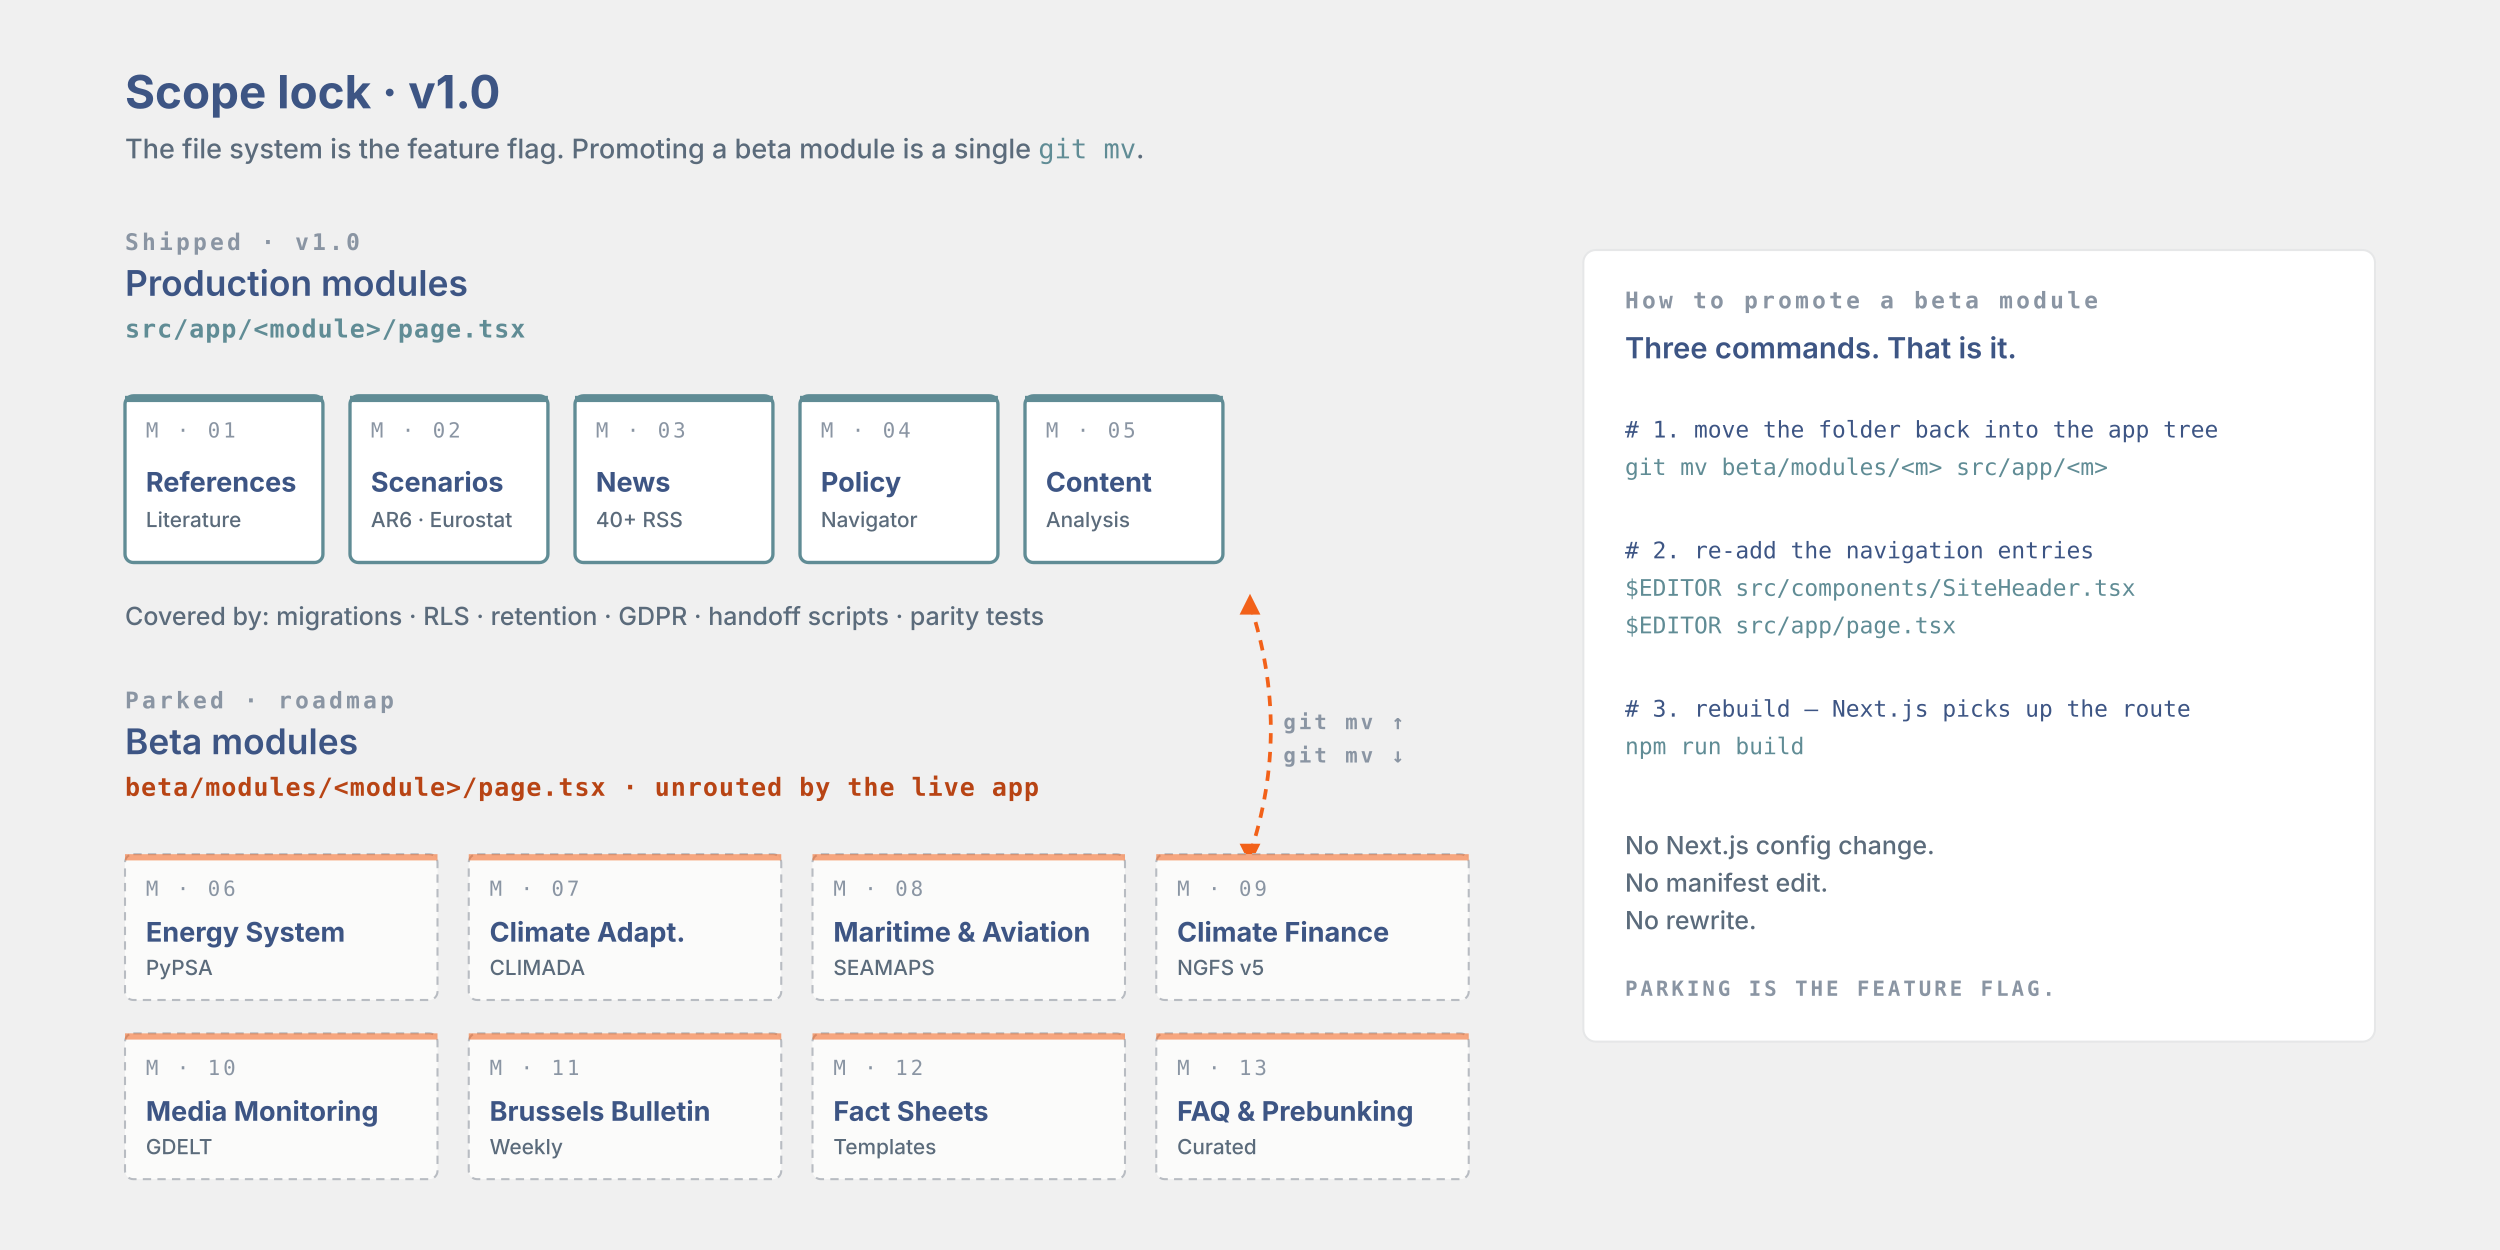
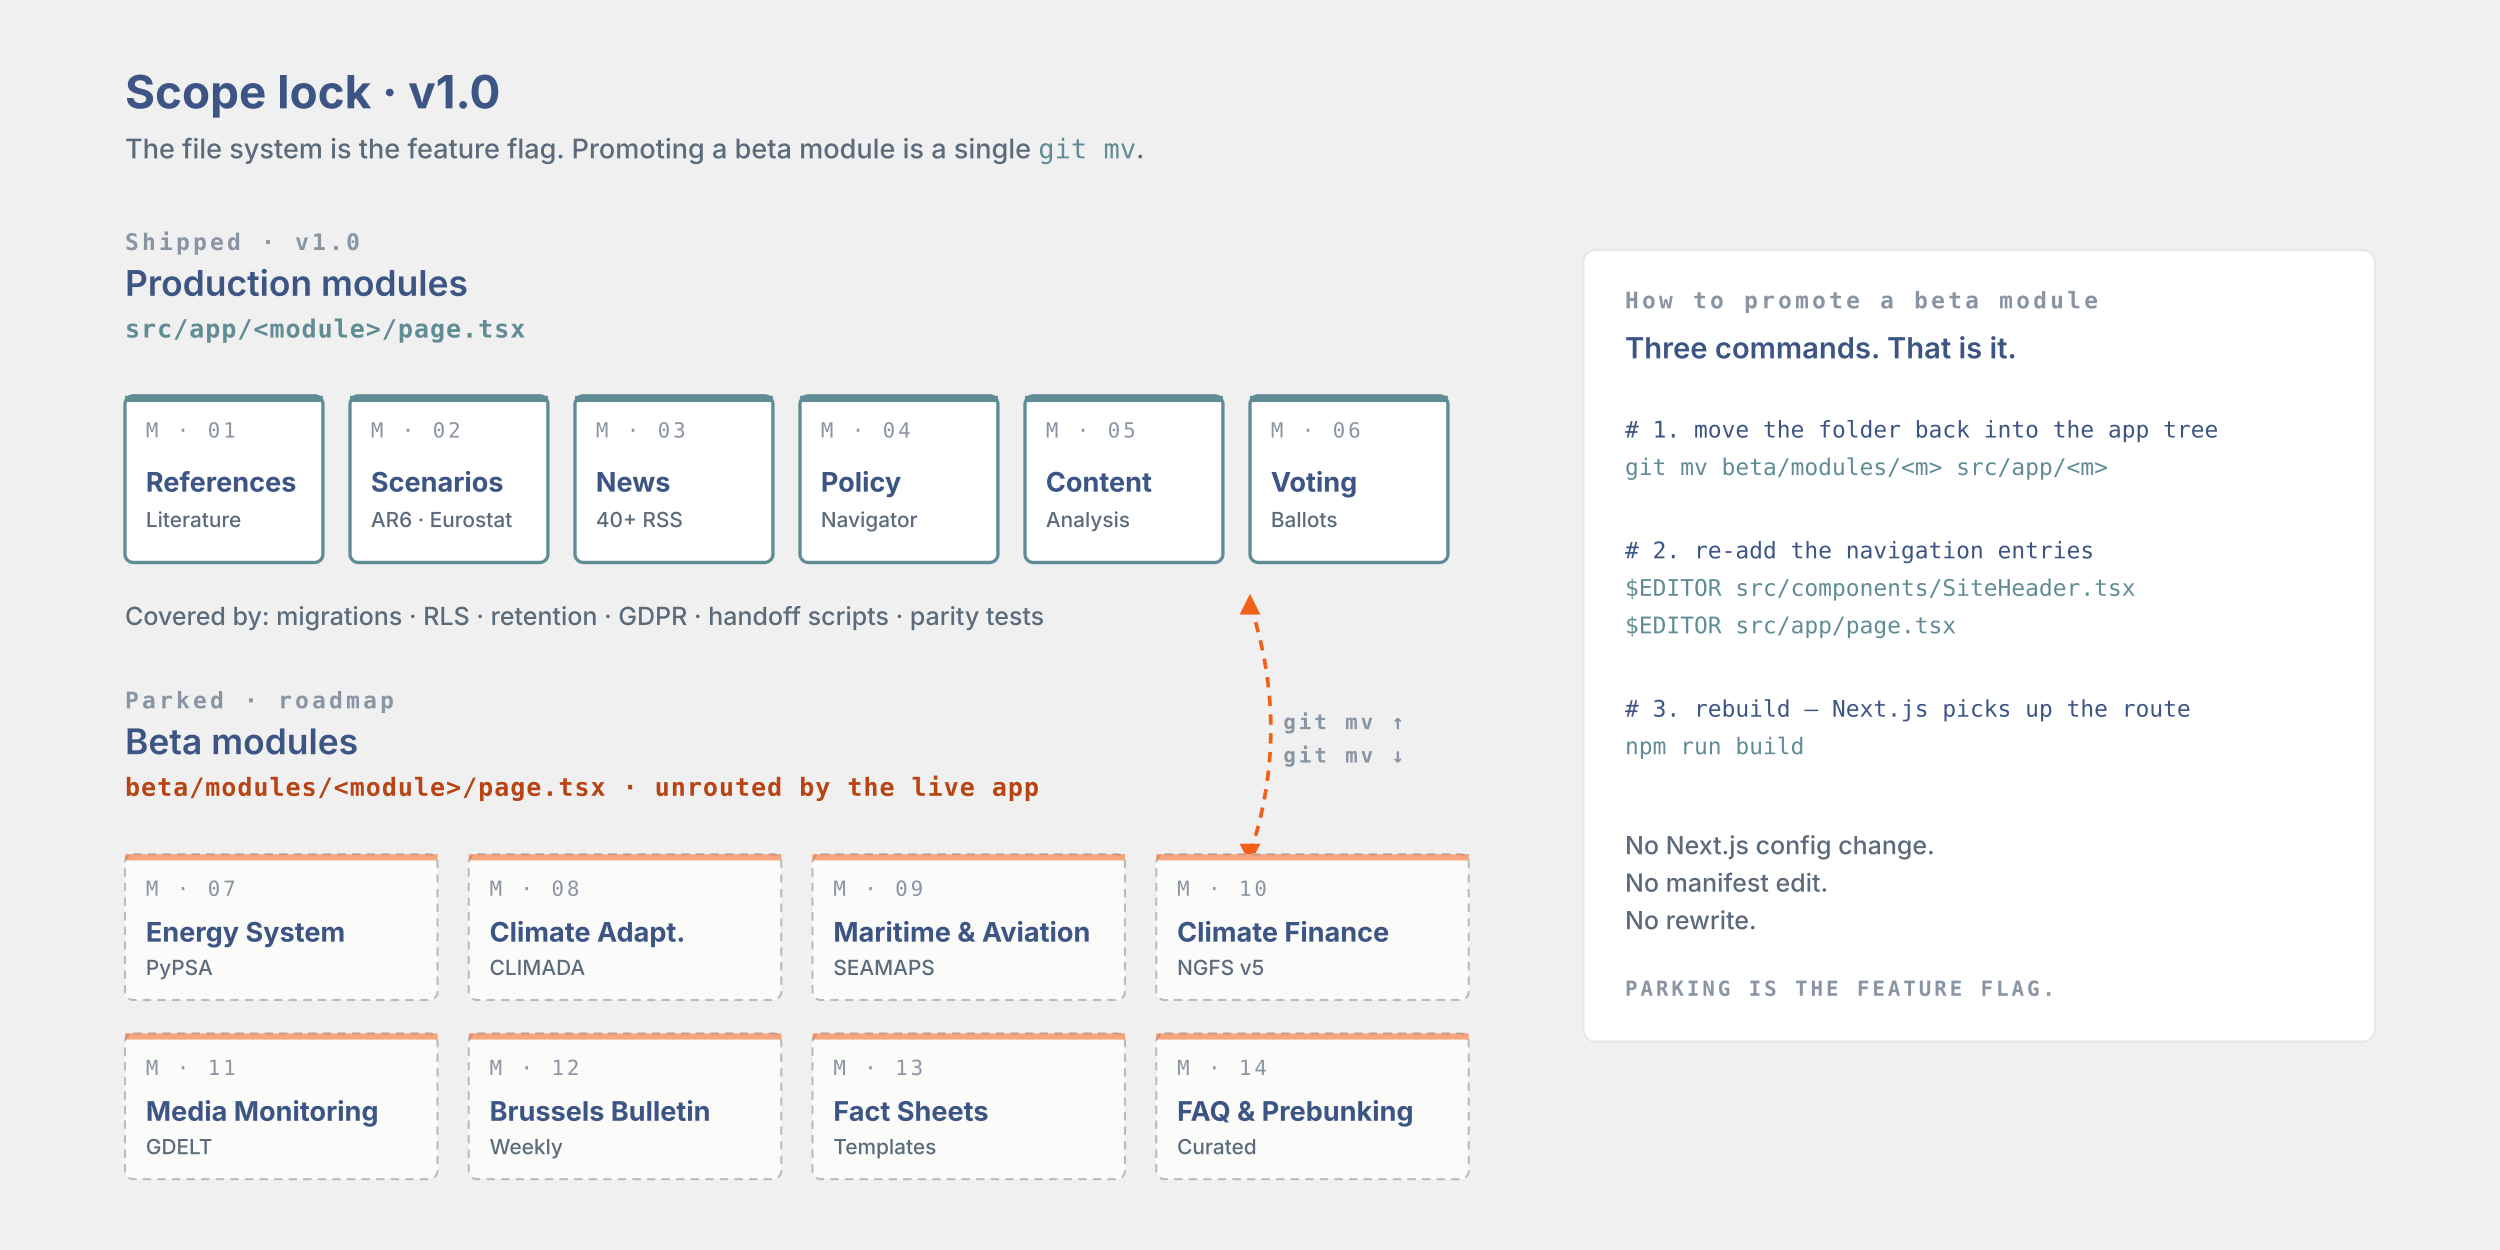
- <svg xmlns="http://www.w3.org/2000/svg" viewBox="0 0 1200 600" role="img" aria-label="Scope lock — five production modules ship, eight beta modules are parked under beta/modules/.">
+ <svg xmlns="http://www.w3.org/2000/svg" viewBox="0 0 1200 600" role="img" aria-label="Scope lock — six production modules ship, eight beta modules are parked under beta/modules/.">
  <defs>
    <style>
      .h1         { font-family: "Inter", system-ui, sans-serif; font-weight: 700; fill: #3D5584; }
      .h2         { font-family: "Inter", system-ui, sans-serif; font-weight: 600; fill: #3D5584; }
      .sub        { font-family: "Inter", system-ui, sans-serif; font-weight: 500; fill: #5B6B7B; }
      .code       { font-family: "JetBrains Mono", monospace; font-weight: 600; fill: #8A95A3; letter-spacing: 0.14em; text-transform: uppercase; }
      .path       { font-family: "JetBrains Mono", monospace; font-weight: 600; fill: #608C95; letter-spacing: 0.04em; }
      .path-beta  { font-family: "JetBrains Mono", monospace; font-weight: 600; fill: #B84414; letter-spacing: 0.04em; }
      .prod       { fill: #FFFFFF; stroke: #608C95; stroke-width: 1.6; }
      .prod-bar   { fill: #608C95; }
      .beta       { fill: #FBFBFA; stroke: #B8BCC2; stroke-width: 1; stroke-dasharray: 4 3; }
      .beta-bar   { fill: #F26119; opacity: 0.55; }
      .mod-title  { font-family: "Inter", system-ui, sans-serif; font-weight: 700; fill: #3D5584; font-size: 13px; }
      .mod-code   { font-family: "JetBrains Mono", monospace; font-size: 10px; fill: #8A95A3; letter-spacing: 0.14em; }
      .arrow      { fill: #F26119; }
    </style>
  </defs>
  <text class="h1" font-size="22" x="60" y="52">Scope lock · v1.0</text>
  <text class="sub" font-size="13" x="60" y="76">The file system is the feature flag. Promoting a beta module is a single <tspan font-family="JetBrains Mono, monospace" fill="#608C95">git mv</tspan>.</text>
  <g transform="translate(60, 120)">
    <text class="code" font-size="11" x="0" y="0">Shipped · v1.0</text>
    <text class="h2" font-size="17" x="0" y="22">Production modules</text>
    <text class="path" font-size="12" x="0" y="42">src/app/&lt;module&gt;/page.tsx</text>
    <g transform="translate(0, 70)">
      <g>
        <rect class="prod" x="0" y="0" width="95" height="80" rx="4" />
        <rect class="prod-bar" x="0" y="0" width="95" height="3" />
        <text class="mod-code" x="10" y="20">M · 01</text>
        <text class="mod-title" x="10" y="46">References</text>
        <text class="sub" font-size="10" x="10" y="63">Literature</text>
      </g>
      <g transform="translate(108, 0)">
        <rect class="prod" x="0" y="0" width="95" height="80" rx="4" />
        <rect class="prod-bar" x="0" y="0" width="95" height="3" />
        <text class="mod-code" x="10" y="20">M · 02</text>
        <text class="mod-title" x="10" y="46">Scenarios</text>
        <text class="sub" font-size="10" x="10" y="63">AR6 · Eurostat</text>
      </g>
      <g transform="translate(216, 0)">
        <rect class="prod" x="0" y="0" width="95" height="80" rx="4" />
        <rect class="prod-bar" x="0" y="0" width="95" height="3" />
        <text class="mod-code" x="10" y="20">M · 03</text>
        <text class="mod-title" x="10" y="46">News</text>
        <text class="sub" font-size="10" x="10" y="63">40+ RSS</text>
      </g>
      <g transform="translate(324, 0)">
        <rect class="prod" x="0" y="0" width="95" height="80" rx="4" />
        <rect class="prod-bar" x="0" y="0" width="95" height="3" />
        <text class="mod-code" x="10" y="20">M · 04</text>
        <text class="mod-title" x="10" y="46">Policy</text>
        <text class="sub" font-size="10" x="10" y="63">Navigator</text>
      </g>
      <g transform="translate(432, 0)">
        <rect class="prod" x="0" y="0" width="95" height="80" rx="4" />
        <rect class="prod-bar" x="0" y="0" width="95" height="3" />
        <text class="mod-code" x="10" y="20">M · 05</text>
        <text class="mod-title" x="10" y="46">Content</text>
        <text class="sub" font-size="10" x="10" y="63">Analysis</text>
      </g>
+       <g transform="translate(540, 0)">
+         <rect class="prod" x="0" y="0" width="95" height="80" rx="4" />
+         <rect class="prod-bar" x="0" y="0" width="95" height="3" />
+         <text class="mod-code" x="10" y="20">M · 06</text>
+         <text class="mod-title" x="10" y="46">Voting</text>
+         <text class="sub" font-size="10" x="10" y="63">Ballots</text>
+       </g>
    </g>
    <g transform="translate(0, 180)">
      <text class="sub" font-size="12">
        Covered by: migrations · RLS · retention · GDPR · handoff scripts · parity tests
      </text>
    </g>
  </g>
  <g transform="translate(600, 290)">
    <path d="M 0 0 Q 20 60 0 120" stroke="#F26119" stroke-width="1.8" fill="none" stroke-dasharray="5 4" />
    <polygon class="arrow" points="-5,115 0,125 5,115" />
    <polygon class="arrow" points="-5,5 0,-5 5,5" />
    <text class="code" font-size="10" fill="#B84414" x="16" y="60">git mv ↑</text>
    <text class="code" font-size="10" fill="#B84414" x="16" y="76">git mv ↓</text>
  </g>
  <g transform="translate(60, 340)">
    <text class="code" font-size="11" x="0" y="0">Parked · roadmap</text>
    <text class="h2" font-size="17" x="0" y="22">Beta modules</text>
    <text class="path-beta" font-size="12" x="0" y="42">beta/modules/&lt;module&gt;/page.tsx  ·  unrouted by the live app</text>
    <g transform="translate(0, 70)">
      <g>
        <rect class="beta" x="0" y="0" width="150" height="70" rx="4" />
        <rect class="beta-bar" x="0" y="0" width="150" height="3" />
-         <text class="mod-code" x="10" y="20">M · 06</text>
+         <text class="mod-code" x="10" y="20">M · 07</text>
        <text class="mod-title" x="10" y="42">Energy System</text>
        <text class="sub" font-size="10" x="10" y="58">PyPSA</text>
      </g>
      <g transform="translate(165, 0)">
        <rect class="beta" x="0" y="0" width="150" height="70" rx="4" />
        <rect class="beta-bar" x="0" y="0" width="150" height="3" />
-         <text class="mod-code" x="10" y="20">M · 07</text>
+         <text class="mod-code" x="10" y="20">M · 08</text>
        <text class="mod-title" x="10" y="42">Climate Adapt.</text>
        <text class="sub" font-size="10" x="10" y="58">CLIMADA</text>
      </g>
      <g transform="translate(330, 0)">
        <rect class="beta" x="0" y="0" width="150" height="70" rx="4" />
        <rect class="beta-bar" x="0" y="0" width="150" height="3" />
-         <text class="mod-code" x="10" y="20">M · 08</text>
+         <text class="mod-code" x="10" y="20">M · 09</text>
        <text class="mod-title" x="10" y="42">Maritime &amp; Aviation</text>
        <text class="sub" font-size="10" x="10" y="58">SEAMAPS</text>
      </g>
      <g transform="translate(495, 0)">
        <rect class="beta" x="0" y="0" width="150" height="70" rx="4" />
        <rect class="beta-bar" x="0" y="0" width="150" height="3" />
-         <text class="mod-code" x="10" y="20">M · 09</text>
+         <text class="mod-code" x="10" y="20">M · 10</text>
        <text class="mod-title" x="10" y="42">Climate Finance</text>
        <text class="sub" font-size="10" x="10" y="58">NGFS v5</text>
      </g>
      <g transform="translate(0, 86)">
        <rect class="beta" x="0" y="0" width="150" height="70" rx="4" />
        <rect class="beta-bar" x="0" y="0" width="150" height="3" />
-         <text class="mod-code" x="10" y="20">M · 10</text>
+         <text class="mod-code" x="10" y="20">M · 11</text>
        <text class="mod-title" x="10" y="42">Media Monitoring</text>
        <text class="sub" font-size="10" x="10" y="58">GDELT</text>
      </g>
      <g transform="translate(165, 86)">
        <rect class="beta" x="0" y="0" width="150" height="70" rx="4" />
        <rect class="beta-bar" x="0" y="0" width="150" height="3" />
-         <text class="mod-code" x="10" y="20">M · 11</text>
+         <text class="mod-code" x="10" y="20">M · 12</text>
        <text class="mod-title" x="10" y="42">Brussels Bulletin</text>
        <text class="sub" font-size="10" x="10" y="58">Weekly</text>
      </g>
      <g transform="translate(330, 86)">
        <rect class="beta" x="0" y="0" width="150" height="70" rx="4" />
        <rect class="beta-bar" x="0" y="0" width="150" height="3" />
-         <text class="mod-code" x="10" y="20">M · 12</text>
+         <text class="mod-code" x="10" y="20">M · 13</text>
        <text class="mod-title" x="10" y="42">Fact Sheets</text>
        <text class="sub" font-size="10" x="10" y="58">Templates</text>
      </g>
      <g transform="translate(495, 86)">
        <rect class="beta" x="0" y="0" width="150" height="70" rx="4" />
        <rect class="beta-bar" x="0" y="0" width="150" height="3" />
-         <text class="mod-code" x="10" y="20">M · 13</text>
+         <text class="mod-code" x="10" y="20">M · 14</text>
        <text class="mod-title" x="10" y="42">FAQ &amp; Prebunking</text>
        <text class="sub" font-size="10" x="10" y="58">Curated</text>
      </g>
    </g>
  </g>
  <g transform="translate(760, 120)">
    <rect x="0" y="0" width="380" height="380" fill="#FFFFFF" stroke="#E6E7E8" stroke-width="1" rx="6" />
    <text class="code" font-size="11" x="20" y="28">How to promote a beta module</text>
    <text class="h2" font-size="14" x="20" y="52">Three commands. That is it.</text>
    <g font-family="JetBrains Mono, monospace" font-size="11" fill="#3D5584">
      <text x="20" y="90"># 1. move the folder back into the app tree</text>
      <text x="20" y="108" fill="#608C95">git mv beta/modules/&lt;m&gt; src/app/&lt;m&gt;</text>
      <text x="20" y="148"># 2. re-add the navigation entries</text>
      <text x="20" y="166" fill="#608C95">$EDITOR src/components/SiteHeader.tsx</text>
      <text x="20" y="184" fill="#608C95">$EDITOR src/app/page.tsx</text>
      <text x="20" y="224"># 3. rebuild — Next.js picks up the route</text>
      <text x="20" y="242" fill="#608C95">npm run build</text>
    </g>
    <text class="sub" font-size="12" x="20" y="290">No Next.js config change.</text>
    <text class="sub" font-size="12" x="20" y="308">No manifest edit.</text>
    <text class="sub" font-size="12" x="20" y="326">No rewrite.</text>
    <text class="code" font-size="10" fill="#B84414" x="20" y="358">PARKING IS THE FEATURE FLAG.</text>
  </g>
</svg>
